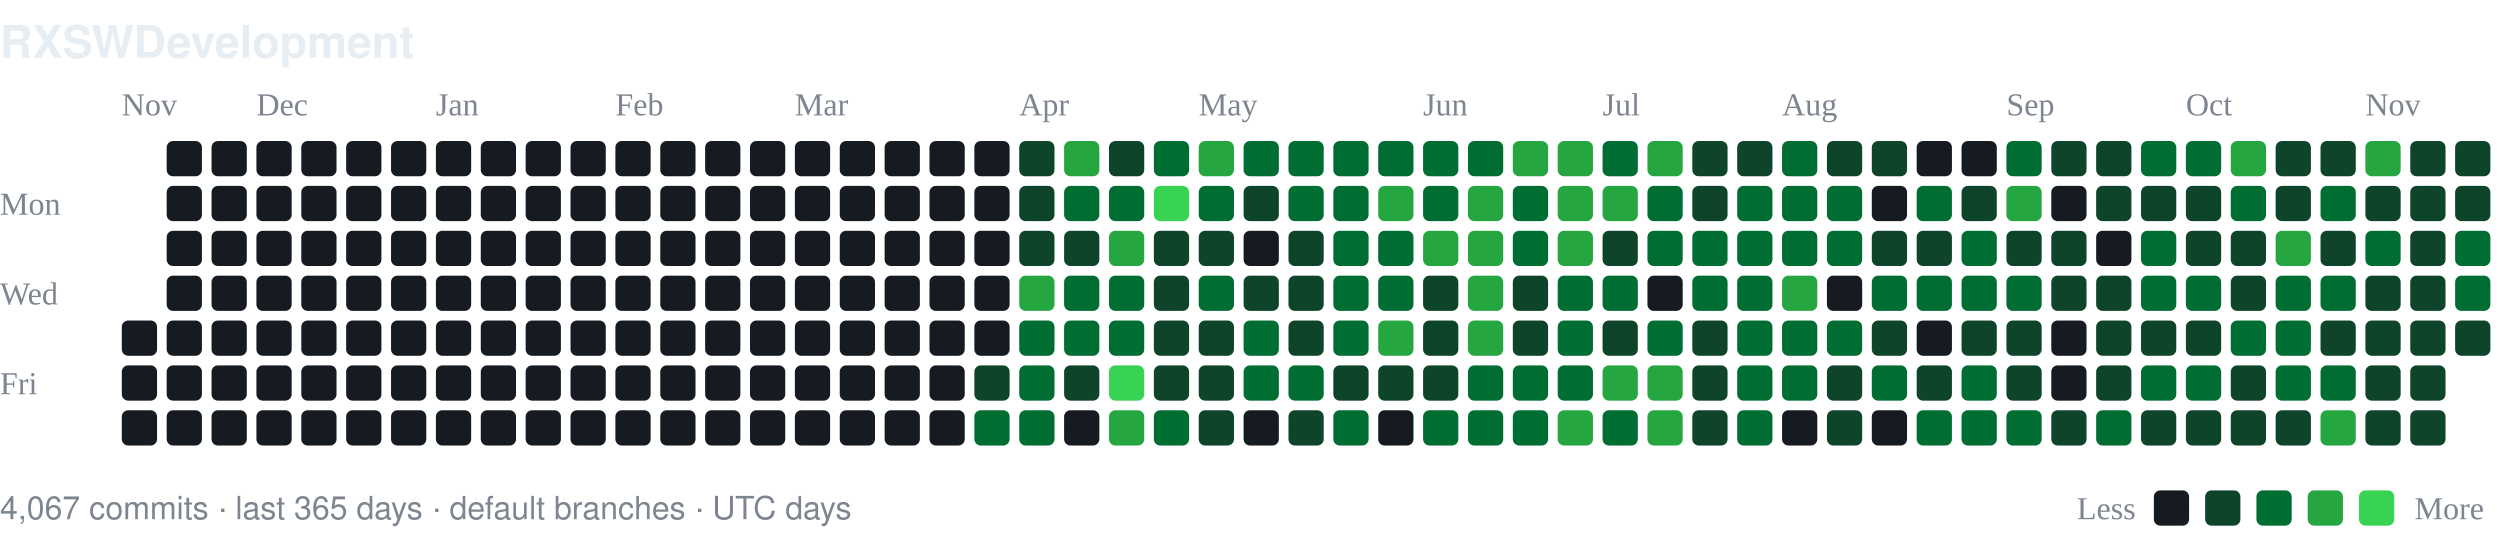
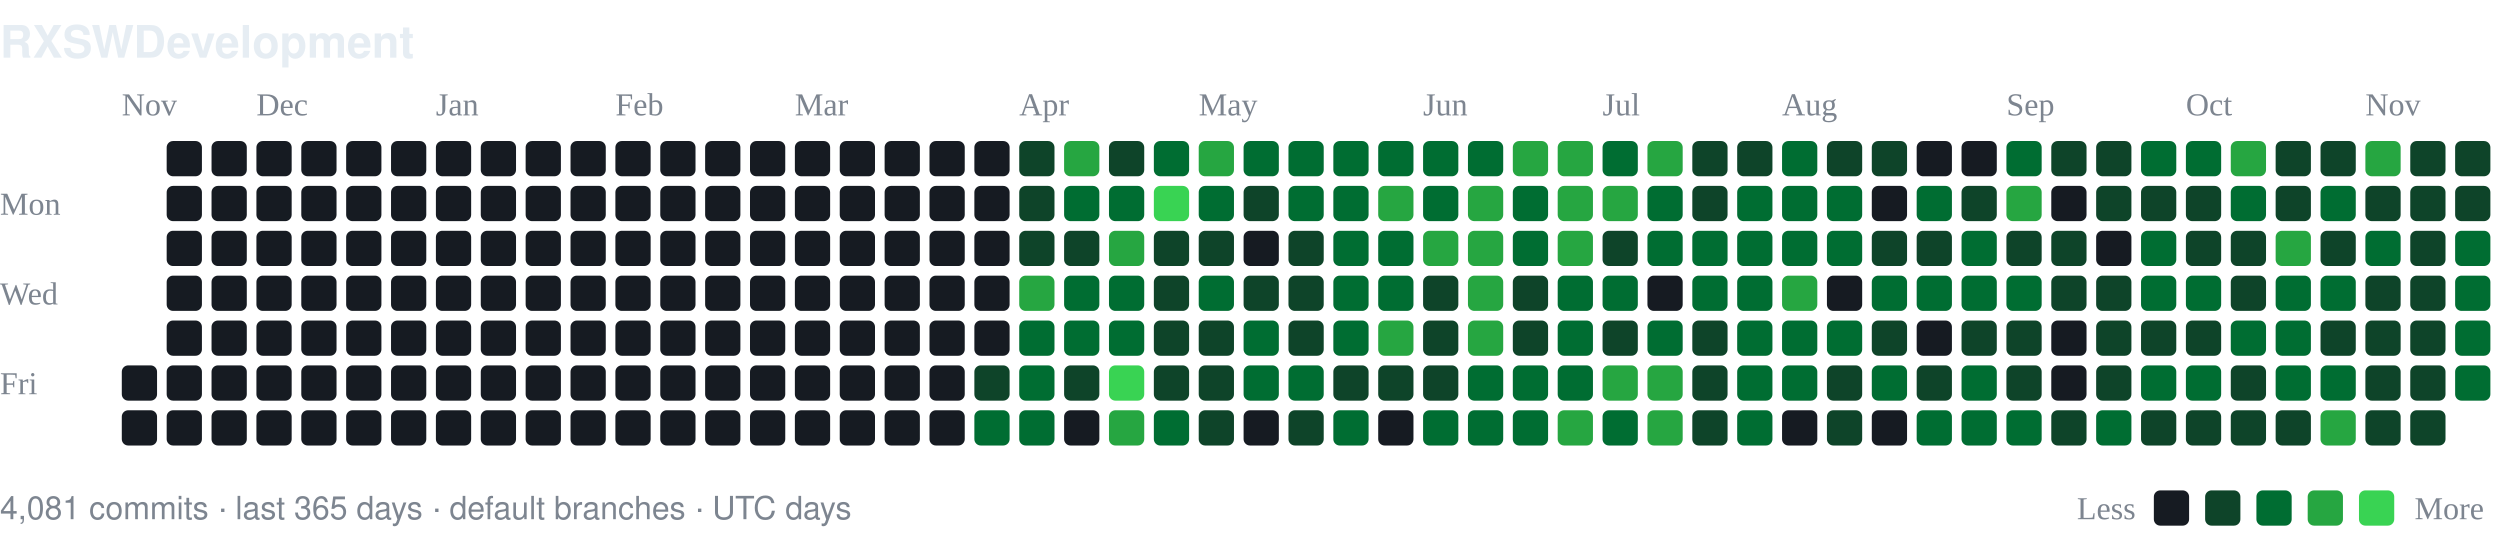
<svg xmlns="http://www.w3.org/2000/svg" width="780" height="170" viewBox="0 0 780 170" role="img">
  <text x="0" y="18" font-size="14" font-weight="600" fill="#e6edf3" font-family="ui-sans-serif,-apple-system,Segoe UI,Helvetica,Arial,sans-serif">RXSWDevelopment</text>
  <text x="0" y="67" font-size="10" fill="#7d8590">Mon</text>
  <text x="0" y="95" font-size="10" fill="#7d8590">Wed</text>
  <text x="0" y="123" font-size="10" fill="#7d8590">Fri</text>
  <text x="38" y="36" font-size="10" fill="#7d8590">Nov</text>
-   <rect x="38" y="100" width="11" height="11" rx="2" fill="#161b22" />
  <rect x="38" y="114" width="11" height="11" rx="2" fill="#161b22" />
  <rect x="38" y="128" width="11" height="11" rx="2" fill="#161b22" />
  <rect x="52" y="44" width="11" height="11" rx="2" fill="#161b22" />
  <rect x="52" y="58" width="11" height="11" rx="2" fill="#161b22" />
  <rect x="52" y="72" width="11" height="11" rx="2" fill="#161b22" />
  <rect x="52" y="86" width="11" height="11" rx="2" fill="#161b22" />
  <rect x="52" y="100" width="11" height="11" rx="2" fill="#161b22" />
  <rect x="52" y="114" width="11" height="11" rx="2" fill="#161b22" />
  <rect x="52" y="128" width="11" height="11" rx="2" fill="#161b22" />
  <rect x="66" y="44" width="11" height="11" rx="2" fill="#161b22" />
  <rect x="66" y="58" width="11" height="11" rx="2" fill="#161b22" />
  <rect x="66" y="72" width="11" height="11" rx="2" fill="#161b22" />
  <rect x="66" y="86" width="11" height="11" rx="2" fill="#161b22" />
  <rect x="66" y="100" width="11" height="11" rx="2" fill="#161b22" />
  <rect x="66" y="114" width="11" height="11" rx="2" fill="#161b22" />
  <rect x="66" y="128" width="11" height="11" rx="2" fill="#161b22" />
  <text x="80" y="36" font-size="10" fill="#7d8590">Dec</text>
  <rect x="80" y="44" width="11" height="11" rx="2" fill="#161b22" />
  <rect x="80" y="58" width="11" height="11" rx="2" fill="#161b22" />
  <rect x="80" y="72" width="11" height="11" rx="2" fill="#161b22" />
  <rect x="80" y="86" width="11" height="11" rx="2" fill="#161b22" />
  <rect x="80" y="100" width="11" height="11" rx="2" fill="#161b22" />
  <rect x="80" y="114" width="11" height="11" rx="2" fill="#161b22" />
  <rect x="80" y="128" width="11" height="11" rx="2" fill="#161b22" />
  <rect x="94" y="44" width="11" height="11" rx="2" fill="#161b22" />
  <rect x="94" y="58" width="11" height="11" rx="2" fill="#161b22" />
  <rect x="94" y="72" width="11" height="11" rx="2" fill="#161b22" />
  <rect x="94" y="86" width="11" height="11" rx="2" fill="#161b22" />
  <rect x="94" y="100" width="11" height="11" rx="2" fill="#161b22" />
  <rect x="94" y="114" width="11" height="11" rx="2" fill="#161b22" />
  <rect x="94" y="128" width="11" height="11" rx="2" fill="#161b22" />
  <rect x="108" y="44" width="11" height="11" rx="2" fill="#161b22" />
  <rect x="108" y="58" width="11" height="11" rx="2" fill="#161b22" />
  <rect x="108" y="72" width="11" height="11" rx="2" fill="#161b22" />
  <rect x="108" y="86" width="11" height="11" rx="2" fill="#161b22" />
  <rect x="108" y="100" width="11" height="11" rx="2" fill="#161b22" />
  <rect x="108" y="114" width="11" height="11" rx="2" fill="#161b22" />
  <rect x="108" y="128" width="11" height="11" rx="2" fill="#161b22" />
  <rect x="122" y="44" width="11" height="11" rx="2" fill="#161b22" />
  <rect x="122" y="58" width="11" height="11" rx="2" fill="#161b22" />
  <rect x="122" y="72" width="11" height="11" rx="2" fill="#161b22" />
  <rect x="122" y="86" width="11" height="11" rx="2" fill="#161b22" />
  <rect x="122" y="100" width="11" height="11" rx="2" fill="#161b22" />
  <rect x="122" y="114" width="11" height="11" rx="2" fill="#161b22" />
  <rect x="122" y="128" width="11" height="11" rx="2" fill="#161b22" />
  <text x="136" y="36" font-size="10" fill="#7d8590">Jan</text>
  <rect x="136" y="44" width="11" height="11" rx="2" fill="#161b22" />
  <rect x="136" y="58" width="11" height="11" rx="2" fill="#161b22" />
  <rect x="136" y="72" width="11" height="11" rx="2" fill="#161b22" />
  <rect x="136" y="86" width="11" height="11" rx="2" fill="#161b22" />
  <rect x="136" y="100" width="11" height="11" rx="2" fill="#161b22" />
  <rect x="136" y="114" width="11" height="11" rx="2" fill="#161b22" />
  <rect x="136" y="128" width="11" height="11" rx="2" fill="#161b22" />
  <rect x="150" y="44" width="11" height="11" rx="2" fill="#161b22" />
  <rect x="150" y="58" width="11" height="11" rx="2" fill="#161b22" />
  <rect x="150" y="72" width="11" height="11" rx="2" fill="#161b22" />
  <rect x="150" y="86" width="11" height="11" rx="2" fill="#161b22" />
  <rect x="150" y="100" width="11" height="11" rx="2" fill="#161b22" />
  <rect x="150" y="114" width="11" height="11" rx="2" fill="#161b22" />
  <rect x="150" y="128" width="11" height="11" rx="2" fill="#161b22" />
  <rect x="164" y="44" width="11" height="11" rx="2" fill="#161b22" />
  <rect x="164" y="58" width="11" height="11" rx="2" fill="#161b22" />
  <rect x="164" y="72" width="11" height="11" rx="2" fill="#161b22" />
  <rect x="164" y="86" width="11" height="11" rx="2" fill="#161b22" />
  <rect x="164" y="100" width="11" height="11" rx="2" fill="#161b22" />
  <rect x="164" y="114" width="11" height="11" rx="2" fill="#161b22" />
  <rect x="164" y="128" width="11" height="11" rx="2" fill="#161b22" />
  <rect x="178" y="44" width="11" height="11" rx="2" fill="#161b22" />
  <rect x="178" y="58" width="11" height="11" rx="2" fill="#161b22" />
  <rect x="178" y="72" width="11" height="11" rx="2" fill="#161b22" />
  <rect x="178" y="86" width="11" height="11" rx="2" fill="#161b22" />
  <rect x="178" y="100" width="11" height="11" rx="2" fill="#161b22" />
  <rect x="178" y="114" width="11" height="11" rx="2" fill="#161b22" />
  <rect x="178" y="128" width="11" height="11" rx="2" fill="#161b22" />
  <text x="192" y="36" font-size="10" fill="#7d8590">Feb</text>
  <rect x="192" y="44" width="11" height="11" rx="2" fill="#161b22" />
  <rect x="192" y="58" width="11" height="11" rx="2" fill="#161b22" />
  <rect x="192" y="72" width="11" height="11" rx="2" fill="#161b22" />
  <rect x="192" y="86" width="11" height="11" rx="2" fill="#161b22" />
  <rect x="192" y="100" width="11" height="11" rx="2" fill="#161b22" />
  <rect x="192" y="114" width="11" height="11" rx="2" fill="#161b22" />
  <rect x="192" y="128" width="11" height="11" rx="2" fill="#161b22" />
  <rect x="206" y="44" width="11" height="11" rx="2" fill="#161b22" />
  <rect x="206" y="58" width="11" height="11" rx="2" fill="#161b22" />
  <rect x="206" y="72" width="11" height="11" rx="2" fill="#161b22" />
  <rect x="206" y="86" width="11" height="11" rx="2" fill="#161b22" />
  <rect x="206" y="100" width="11" height="11" rx="2" fill="#161b22" />
  <rect x="206" y="114" width="11" height="11" rx="2" fill="#161b22" />
  <rect x="206" y="128" width="11" height="11" rx="2" fill="#161b22" />
  <rect x="220" y="44" width="11" height="11" rx="2" fill="#161b22" />
  <rect x="220" y="58" width="11" height="11" rx="2" fill="#161b22" />
  <rect x="220" y="72" width="11" height="11" rx="2" fill="#161b22" />
  <rect x="220" y="86" width="11" height="11" rx="2" fill="#161b22" />
  <rect x="220" y="100" width="11" height="11" rx="2" fill="#161b22" />
  <rect x="220" y="114" width="11" height="11" rx="2" fill="#161b22" />
  <rect x="220" y="128" width="11" height="11" rx="2" fill="#161b22" />
  <rect x="234" y="44" width="11" height="11" rx="2" fill="#161b22" />
  <rect x="234" y="58" width="11" height="11" rx="2" fill="#161b22" />
  <rect x="234" y="72" width="11" height="11" rx="2" fill="#161b22" />
  <rect x="234" y="86" width="11" height="11" rx="2" fill="#161b22" />
  <rect x="234" y="100" width="11" height="11" rx="2" fill="#161b22" />
  <rect x="234" y="114" width="11" height="11" rx="2" fill="#161b22" />
  <rect x="234" y="128" width="11" height="11" rx="2" fill="#161b22" />
  <text x="248" y="36" font-size="10" fill="#7d8590">Mar</text>
  <rect x="248" y="44" width="11" height="11" rx="2" fill="#161b22" />
  <rect x="248" y="58" width="11" height="11" rx="2" fill="#161b22" />
  <rect x="248" y="72" width="11" height="11" rx="2" fill="#161b22" />
  <rect x="248" y="86" width="11" height="11" rx="2" fill="#161b22" />
  <rect x="248" y="100" width="11" height="11" rx="2" fill="#161b22" />
  <rect x="248" y="114" width="11" height="11" rx="2" fill="#161b22" />
  <rect x="248" y="128" width="11" height="11" rx="2" fill="#161b22" />
  <rect x="262" y="44" width="11" height="11" rx="2" fill="#161b22" />
  <rect x="262" y="58" width="11" height="11" rx="2" fill="#161b22" />
  <rect x="262" y="72" width="11" height="11" rx="2" fill="#161b22" />
  <rect x="262" y="86" width="11" height="11" rx="2" fill="#161b22" />
  <rect x="262" y="100" width="11" height="11" rx="2" fill="#161b22" />
  <rect x="262" y="114" width="11" height="11" rx="2" fill="#161b22" />
  <rect x="262" y="128" width="11" height="11" rx="2" fill="#161b22" />
  <rect x="276" y="44" width="11" height="11" rx="2" fill="#161b22" />
  <rect x="276" y="58" width="11" height="11" rx="2" fill="#161b22" />
  <rect x="276" y="72" width="11" height="11" rx="2" fill="#161b22" />
  <rect x="276" y="86" width="11" height="11" rx="2" fill="#161b22" />
  <rect x="276" y="100" width="11" height="11" rx="2" fill="#161b22" />
  <rect x="276" y="114" width="11" height="11" rx="2" fill="#161b22" />
  <rect x="276" y="128" width="11" height="11" rx="2" fill="#161b22" />
  <rect x="290" y="44" width="11" height="11" rx="2" fill="#161b22" />
  <rect x="290" y="58" width="11" height="11" rx="2" fill="#161b22" />
  <rect x="290" y="72" width="11" height="11" rx="2" fill="#161b22" />
  <rect x="290" y="86" width="11" height="11" rx="2" fill="#161b22" />
  <rect x="290" y="100" width="11" height="11" rx="2" fill="#161b22" />
  <rect x="290" y="114" width="11" height="11" rx="2" fill="#161b22" />
  <rect x="290" y="128" width="11" height="11" rx="2" fill="#161b22" />
  <rect x="304" y="44" width="11" height="11" rx="2" fill="#161b22" />
  <rect x="304" y="58" width="11" height="11" rx="2" fill="#161b22" />
  <rect x="304" y="72" width="11" height="11" rx="2" fill="#161b22" />
  <rect x="304" y="86" width="11" height="11" rx="2" fill="#161b22" />
  <rect x="304" y="100" width="11" height="11" rx="2" fill="#161b22" />
  <rect x="304" y="114" width="11" height="11" rx="2" fill="#0e4429" />
  <rect x="304" y="128" width="11" height="11" rx="2" fill="#006d32" />
  <text x="318" y="36" font-size="10" fill="#7d8590">Apr</text>
  <rect x="318" y="44" width="11" height="11" rx="2" fill="#0e4429" />
  <rect x="318" y="58" width="11" height="11" rx="2" fill="#0e4429" />
  <rect x="318" y="72" width="11" height="11" rx="2" fill="#0e4429" />
  <rect x="318" y="86" width="11" height="11" rx="2" fill="#26a641" />
  <rect x="318" y="100" width="11" height="11" rx="2" fill="#006d32" />
  <rect x="318" y="114" width="11" height="11" rx="2" fill="#006d32" />
  <rect x="318" y="128" width="11" height="11" rx="2" fill="#006d32" />
  <rect x="332" y="44" width="11" height="11" rx="2" fill="#26a641" />
  <rect x="332" y="58" width="11" height="11" rx="2" fill="#006d32" />
  <rect x="332" y="72" width="11" height="11" rx="2" fill="#0e4429" />
  <rect x="332" y="86" width="11" height="11" rx="2" fill="#006d32" />
  <rect x="332" y="100" width="11" height="11" rx="2" fill="#006d32" />
  <rect x="332" y="114" width="11" height="11" rx="2" fill="#0e4429" />
  <rect x="332" y="128" width="11" height="11" rx="2" fill="#161b22" />
  <rect x="346" y="44" width="11" height="11" rx="2" fill="#0e4429" />
  <rect x="346" y="58" width="11" height="11" rx="2" fill="#006d32" />
  <rect x="346" y="72" width="11" height="11" rx="2" fill="#26a641" />
  <rect x="346" y="86" width="11" height="11" rx="2" fill="#006d32" />
  <rect x="346" y="100" width="11" height="11" rx="2" fill="#006d32" />
  <rect x="346" y="114" width="11" height="11" rx="2" fill="#39d353" />
  <rect x="346" y="128" width="11" height="11" rx="2" fill="#26a641" />
  <rect x="360" y="44" width="11" height="11" rx="2" fill="#006d32" />
  <rect x="360" y="58" width="11" height="11" rx="2" fill="#39d353" />
  <rect x="360" y="72" width="11" height="11" rx="2" fill="#0e4429" />
  <rect x="360" y="86" width="11" height="11" rx="2" fill="#0e4429" />
  <rect x="360" y="100" width="11" height="11" rx="2" fill="#0e4429" />
  <rect x="360" y="114" width="11" height="11" rx="2" fill="#0e4429" />
  <rect x="360" y="128" width="11" height="11" rx="2" fill="#006d32" />
  <text x="374" y="36" font-size="10" fill="#7d8590">May</text>
  <rect x="374" y="44" width="11" height="11" rx="2" fill="#26a641" />
  <rect x="374" y="58" width="11" height="11" rx="2" fill="#006d32" />
  <rect x="374" y="72" width="11" height="11" rx="2" fill="#0e4429" />
  <rect x="374" y="86" width="11" height="11" rx="2" fill="#006d32" />
  <rect x="374" y="100" width="11" height="11" rx="2" fill="#0e4429" />
  <rect x="374" y="114" width="11" height="11" rx="2" fill="#0e4429" />
  <rect x="374" y="128" width="11" height="11" rx="2" fill="#0e4429" />
  <rect x="388" y="44" width="11" height="11" rx="2" fill="#006d32" />
  <rect x="388" y="58" width="11" height="11" rx="2" fill="#0e4429" />
  <rect x="388" y="72" width="11" height="11" rx="2" fill="#161b22" />
  <rect x="388" y="86" width="11" height="11" rx="2" fill="#0e4429" />
  <rect x="388" y="100" width="11" height="11" rx="2" fill="#006d32" />
  <rect x="388" y="114" width="11" height="11" rx="2" fill="#006d32" />
  <rect x="388" y="128" width="11" height="11" rx="2" fill="#161b22" />
  <rect x="402" y="44" width="11" height="11" rx="2" fill="#006d32" />
  <rect x="402" y="58" width="11" height="11" rx="2" fill="#006d32" />
  <rect x="402" y="72" width="11" height="11" rx="2" fill="#0e4429" />
  <rect x="402" y="86" width="11" height="11" rx="2" fill="#0e4429" />
  <rect x="402" y="100" width="11" height="11" rx="2" fill="#0e4429" />
  <rect x="402" y="114" width="11" height="11" rx="2" fill="#006d32" />
  <rect x="402" y="128" width="11" height="11" rx="2" fill="#0e4429" />
  <rect x="416" y="44" width="11" height="11" rx="2" fill="#006d32" />
  <rect x="416" y="58" width="11" height="11" rx="2" fill="#006d32" />
  <rect x="416" y="72" width="11" height="11" rx="2" fill="#006d32" />
  <rect x="416" y="86" width="11" height="11" rx="2" fill="#006d32" />
  <rect x="416" y="100" width="11" height="11" rx="2" fill="#006d32" />
  <rect x="416" y="114" width="11" height="11" rx="2" fill="#0e4429" />
  <rect x="416" y="128" width="11" height="11" rx="2" fill="#006d32" />
  <rect x="430" y="44" width="11" height="11" rx="2" fill="#006d32" />
  <rect x="430" y="58" width="11" height="11" rx="2" fill="#26a641" />
  <rect x="430" y="72" width="11" height="11" rx="2" fill="#006d32" />
  <rect x="430" y="86" width="11" height="11" rx="2" fill="#006d32" />
  <rect x="430" y="100" width="11" height="11" rx="2" fill="#26a641" />
  <rect x="430" y="114" width="11" height="11" rx="2" fill="#0e4429" />
  <rect x="430" y="128" width="11" height="11" rx="2" fill="#161b22" />
  <text x="444" y="36" font-size="10" fill="#7d8590">Jun</text>
  <rect x="444" y="44" width="11" height="11" rx="2" fill="#006d32" />
  <rect x="444" y="58" width="11" height="11" rx="2" fill="#006d32" />
  <rect x="444" y="72" width="11" height="11" rx="2" fill="#26a641" />
  <rect x="444" y="86" width="11" height="11" rx="2" fill="#0e4429" />
  <rect x="444" y="100" width="11" height="11" rx="2" fill="#0e4429" />
  <rect x="444" y="114" width="11" height="11" rx="2" fill="#0e4429" />
  <rect x="444" y="128" width="11" height="11" rx="2" fill="#006d32" />
  <rect x="458" y="44" width="11" height="11" rx="2" fill="#006d32" />
  <rect x="458" y="58" width="11" height="11" rx="2" fill="#26a641" />
  <rect x="458" y="72" width="11" height="11" rx="2" fill="#26a641" />
  <rect x="458" y="86" width="11" height="11" rx="2" fill="#26a641" />
  <rect x="458" y="100" width="11" height="11" rx="2" fill="#26a641" />
  <rect x="458" y="114" width="11" height="11" rx="2" fill="#006d32" />
  <rect x="458" y="128" width="11" height="11" rx="2" fill="#006d32" />
  <rect x="472" y="44" width="11" height="11" rx="2" fill="#26a641" />
  <rect x="472" y="58" width="11" height="11" rx="2" fill="#006d32" />
  <rect x="472" y="72" width="11" height="11" rx="2" fill="#006d32" />
  <rect x="472" y="86" width="11" height="11" rx="2" fill="#0e4429" />
  <rect x="472" y="100" width="11" height="11" rx="2" fill="#0e4429" />
  <rect x="472" y="114" width="11" height="11" rx="2" fill="#006d32" />
  <rect x="472" y="128" width="11" height="11" rx="2" fill="#006d32" />
  <rect x="486" y="44" width="11" height="11" rx="2" fill="#26a641" />
  <rect x="486" y="58" width="11" height="11" rx="2" fill="#26a641" />
  <rect x="486" y="72" width="11" height="11" rx="2" fill="#26a641" />
  <rect x="486" y="86" width="11" height="11" rx="2" fill="#006d32" />
  <rect x="486" y="100" width="11" height="11" rx="2" fill="#006d32" />
  <rect x="486" y="114" width="11" height="11" rx="2" fill="#006d32" />
  <rect x="486" y="128" width="11" height="11" rx="2" fill="#26a641" />
  <text x="500" y="36" font-size="10" fill="#7d8590">Jul</text>
  <rect x="500" y="44" width="11" height="11" rx="2" fill="#006d32" />
  <rect x="500" y="58" width="11" height="11" rx="2" fill="#26a641" />
  <rect x="500" y="72" width="11" height="11" rx="2" fill="#0e4429" />
  <rect x="500" y="86" width="11" height="11" rx="2" fill="#006d32" />
  <rect x="500" y="100" width="11" height="11" rx="2" fill="#0e4429" />
  <rect x="500" y="114" width="11" height="11" rx="2" fill="#26a641" />
  <rect x="500" y="128" width="11" height="11" rx="2" fill="#006d32" />
  <rect x="514" y="44" width="11" height="11" rx="2" fill="#26a641" />
  <rect x="514" y="58" width="11" height="11" rx="2" fill="#006d32" />
  <rect x="514" y="72" width="11" height="11" rx="2" fill="#006d32" />
  <rect x="514" y="86" width="11" height="11" rx="2" fill="#161b22" />
  <rect x="514" y="100" width="11" height="11" rx="2" fill="#006d32" />
  <rect x="514" y="114" width="11" height="11" rx="2" fill="#26a641" />
  <rect x="514" y="128" width="11" height="11" rx="2" fill="#26a641" />
  <rect x="528" y="44" width="11" height="11" rx="2" fill="#0e4429" />
  <rect x="528" y="58" width="11" height="11" rx="2" fill="#0e4429" />
  <rect x="528" y="72" width="11" height="11" rx="2" fill="#006d32" />
  <rect x="528" y="86" width="11" height="11" rx="2" fill="#006d32" />
  <rect x="528" y="100" width="11" height="11" rx="2" fill="#0e4429" />
  <rect x="528" y="114" width="11" height="11" rx="2" fill="#0e4429" />
  <rect x="528" y="128" width="11" height="11" rx="2" fill="#0e4429" />
  <rect x="542" y="44" width="11" height="11" rx="2" fill="#0e4429" />
  <rect x="542" y="58" width="11" height="11" rx="2" fill="#006d32" />
  <rect x="542" y="72" width="11" height="11" rx="2" fill="#006d32" />
  <rect x="542" y="86" width="11" height="11" rx="2" fill="#006d32" />
  <rect x="542" y="100" width="11" height="11" rx="2" fill="#006d32" />
  <rect x="542" y="114" width="11" height="11" rx="2" fill="#006d32" />
  <rect x="542" y="128" width="11" height="11" rx="2" fill="#006d32" />
  <text x="556" y="36" font-size="10" fill="#7d8590">Aug</text>
  <rect x="556" y="44" width="11" height="11" rx="2" fill="#006d32" />
  <rect x="556" y="58" width="11" height="11" rx="2" fill="#006d32" />
  <rect x="556" y="72" width="11" height="11" rx="2" fill="#006d32" />
  <rect x="556" y="86" width="11" height="11" rx="2" fill="#26a641" />
  <rect x="556" y="100" width="11" height="11" rx="2" fill="#006d32" />
  <rect x="556" y="114" width="11" height="11" rx="2" fill="#006d32" />
  <rect x="556" y="128" width="11" height="11" rx="2" fill="#161b22" />
  <rect x="570" y="44" width="11" height="11" rx="2" fill="#0e4429" />
  <rect x="570" y="58" width="11" height="11" rx="2" fill="#006d32" />
  <rect x="570" y="72" width="11" height="11" rx="2" fill="#006d32" />
  <rect x="570" y="86" width="11" height="11" rx="2" fill="#161b22" />
  <rect x="570" y="100" width="11" height="11" rx="2" fill="#006d32" />
  <rect x="570" y="114" width="11" height="11" rx="2" fill="#0e4429" />
  <rect x="570" y="128" width="11" height="11" rx="2" fill="#0e4429" />
  <rect x="584" y="44" width="11" height="11" rx="2" fill="#0e4429" />
  <rect x="584" y="58" width="11" height="11" rx="2" fill="#161b22" />
  <rect x="584" y="72" width="11" height="11" rx="2" fill="#0e4429" />
  <rect x="584" y="86" width="11" height="11" rx="2" fill="#006d32" />
  <rect x="584" y="100" width="11" height="11" rx="2" fill="#0e4429" />
  <rect x="584" y="114" width="11" height="11" rx="2" fill="#006d32" />
  <rect x="584" y="128" width="11" height="11" rx="2" fill="#161b22" />
  <rect x="598" y="44" width="11" height="11" rx="2" fill="#161b22" />
  <rect x="598" y="58" width="11" height="11" rx="2" fill="#006d32" />
  <rect x="598" y="72" width="11" height="11" rx="2" fill="#0e4429" />
  <rect x="598" y="86" width="11" height="11" rx="2" fill="#006d32" />
  <rect x="598" y="100" width="11" height="11" rx="2" fill="#161b22" />
  <rect x="598" y="114" width="11" height="11" rx="2" fill="#0e4429" />
  <rect x="598" y="128" width="11" height="11" rx="2" fill="#006d32" />
  <rect x="612" y="44" width="11" height="11" rx="2" fill="#161b22" />
  <rect x="612" y="58" width="11" height="11" rx="2" fill="#0e4429" />
  <rect x="612" y="72" width="11" height="11" rx="2" fill="#006d32" />
  <rect x="612" y="86" width="11" height="11" rx="2" fill="#006d32" />
  <rect x="612" y="100" width="11" height="11" rx="2" fill="#0e4429" />
  <rect x="612" y="114" width="11" height="11" rx="2" fill="#006d32" />
  <rect x="612" y="128" width="11" height="11" rx="2" fill="#006d32" />
  <text x="626" y="36" font-size="10" fill="#7d8590">Sep</text>
  <rect x="626" y="44" width="11" height="11" rx="2" fill="#006d32" />
  <rect x="626" y="58" width="11" height="11" rx="2" fill="#26a641" />
  <rect x="626" y="72" width="11" height="11" rx="2" fill="#0e4429" />
  <rect x="626" y="86" width="11" height="11" rx="2" fill="#006d32" />
  <rect x="626" y="100" width="11" height="11" rx="2" fill="#0e4429" />
  <rect x="626" y="114" width="11" height="11" rx="2" fill="#0e4429" />
  <rect x="626" y="128" width="11" height="11" rx="2" fill="#006d32" />
  <rect x="640" y="44" width="11" height="11" rx="2" fill="#0e4429" />
  <rect x="640" y="58" width="11" height="11" rx="2" fill="#161b22" />
  <rect x="640" y="72" width="11" height="11" rx="2" fill="#0e4429" />
  <rect x="640" y="86" width="11" height="11" rx="2" fill="#0e4429" />
  <rect x="640" y="100" width="11" height="11" rx="2" fill="#161b22" />
  <rect x="640" y="114" width="11" height="11" rx="2" fill="#161b22" />
  <rect x="640" y="128" width="11" height="11" rx="2" fill="#0e4429" />
  <rect x="654" y="44" width="11" height="11" rx="2" fill="#0e4429" />
  <rect x="654" y="58" width="11" height="11" rx="2" fill="#0e4429" />
  <rect x="654" y="72" width="11" height="11" rx="2" fill="#161b22" />
  <rect x="654" y="86" width="11" height="11" rx="2" fill="#0e4429" />
  <rect x="654" y="100" width="11" height="11" rx="2" fill="#0e4429" />
  <rect x="654" y="114" width="11" height="11" rx="2" fill="#0e4429" />
  <rect x="654" y="128" width="11" height="11" rx="2" fill="#006d32" />
  <rect x="668" y="44" width="11" height="11" rx="2" fill="#006d32" />
  <rect x="668" y="58" width="11" height="11" rx="2" fill="#0e4429" />
  <rect x="668" y="72" width="11" height="11" rx="2" fill="#006d32" />
  <rect x="668" y="86" width="11" height="11" rx="2" fill="#006d32" />
  <rect x="668" y="100" width="11" height="11" rx="2" fill="#0e4429" />
  <rect x="668" y="114" width="11" height="11" rx="2" fill="#006d32" />
  <rect x="668" y="128" width="11" height="11" rx="2" fill="#0e4429" />
  <text x="682" y="36" font-size="10" fill="#7d8590">Oct</text>
  <rect x="682" y="44" width="11" height="11" rx="2" fill="#006d32" />
  <rect x="682" y="58" width="11" height="11" rx="2" fill="#0e4429" />
  <rect x="682" y="72" width="11" height="11" rx="2" fill="#0e4429" />
  <rect x="682" y="86" width="11" height="11" rx="2" fill="#006d32" />
  <rect x="682" y="100" width="11" height="11" rx="2" fill="#0e4429" />
  <rect x="682" y="114" width="11" height="11" rx="2" fill="#006d32" />
  <rect x="682" y="128" width="11" height="11" rx="2" fill="#0e4429" />
  <rect x="696" y="44" width="11" height="11" rx="2" fill="#26a641" />
  <rect x="696" y="58" width="11" height="11" rx="2" fill="#006d32" />
  <rect x="696" y="72" width="11" height="11" rx="2" fill="#0e4429" />
  <rect x="696" y="86" width="11" height="11" rx="2" fill="#0e4429" />
  <rect x="696" y="100" width="11" height="11" rx="2" fill="#006d32" />
  <rect x="696" y="114" width="11" height="11" rx="2" fill="#0e4429" />
  <rect x="696" y="128" width="11" height="11" rx="2" fill="#0e4429" />
  <rect x="710" y="44" width="11" height="11" rx="2" fill="#0e4429" />
  <rect x="710" y="58" width="11" height="11" rx="2" fill="#0e4429" />
  <rect x="710" y="72" width="11" height="11" rx="2" fill="#26a641" />
  <rect x="710" y="86" width="11" height="11" rx="2" fill="#006d32" />
  <rect x="710" y="100" width="11" height="11" rx="2" fill="#006d32" />
  <rect x="710" y="114" width="11" height="11" rx="2" fill="#006d32" />
  <rect x="710" y="128" width="11" height="11" rx="2" fill="#0e4429" />
  <rect x="724" y="44" width="11" height="11" rx="2" fill="#0e4429" />
  <rect x="724" y="58" width="11" height="11" rx="2" fill="#006d32" />
  <rect x="724" y="72" width="11" height="11" rx="2" fill="#0e4429" />
  <rect x="724" y="86" width="11" height="11" rx="2" fill="#006d32" />
  <rect x="724" y="100" width="11" height="11" rx="2" fill="#0e4429" />
  <rect x="724" y="114" width="11" height="11" rx="2" fill="#006d32" />
  <rect x="724" y="128" width="11" height="11" rx="2" fill="#26a641" />
  <text x="738" y="36" font-size="10" fill="#7d8590">Nov</text>
  <rect x="738" y="44" width="11" height="11" rx="2" fill="#26a641" />
  <rect x="738" y="58" width="11" height="11" rx="2" fill="#0e4429" />
  <rect x="738" y="72" width="11" height="11" rx="2" fill="#006d32" />
  <rect x="738" y="86" width="11" height="11" rx="2" fill="#0e4429" />
  <rect x="738" y="100" width="11" height="11" rx="2" fill="#0e4429" />
  <rect x="738" y="114" width="11" height="11" rx="2" fill="#0e4429" />
  <rect x="738" y="128" width="11" height="11" rx="2" fill="#0e4429" />
  <rect x="752" y="44" width="11" height="11" rx="2" fill="#0e4429" />
  <rect x="752" y="58" width="11" height="11" rx="2" fill="#0e4429" />
  <rect x="752" y="72" width="11" height="11" rx="2" fill="#0e4429" />
  <rect x="752" y="86" width="11" height="11" rx="2" fill="#0e4429" />
  <rect x="752" y="100" width="11" height="11" rx="2" fill="#0e4429" />
  <rect x="752" y="114" width="11" height="11" rx="2" fill="#0e4429" />
  <rect x="752" y="128" width="11" height="11" rx="2" fill="#0e4429" />
  <rect x="766" y="44" width="11" height="11" rx="2" fill="#0e4429" />
  <rect x="766" y="58" width="11" height="11" rx="2" fill="#0e4429" />
  <rect x="766" y="72" width="11" height="11" rx="2" fill="#006d32" />
  <rect x="766" y="86" width="11" height="11" rx="2" fill="#006d32" />
-   <rect x="766" y="100" width="11" height="11" rx="2" fill="#0e4429" />
+   <rect x="766" y="100" width="11" height="11" rx="2" fill="#006d32" />
+   <rect x="766" y="114" width="11" height="11" rx="2" fill="#006d32" />
  <text x="648" y="162" font-size="10" fill="#7d8590">Less</text>
  <rect x="672" y="153" width="11" height="11" rx="2" fill="#161b22" />
  <rect x="688" y="153" width="11" height="11" rx="2" fill="#0e4429" />
  <rect x="704" y="153" width="11" height="11" rx="2" fill="#006d32" />
  <rect x="720" y="153" width="11" height="11" rx="2" fill="#26a641" />
  <rect x="736" y="153" width="11" height="11" rx="2" fill="#39d353" />
  <text x="775" y="162" font-size="10" fill="#7d8590" text-anchor="end">More</text>
-   <text x="0" y="162" font-size="10" fill="#7d8590" font-family="ui-sans-serif,-apple-system,Segoe UI,Helvetica,Arial,sans-serif">4,067 commits · last 365 days · default branches · UTC days</text>
+   <text x="0" y="162" font-size="10" fill="#7d8590" font-family="ui-sans-serif,-apple-system,Segoe UI,Helvetica,Arial,sans-serif">4,081 commits · last 365 days · default branches · UTC days</text>
</svg>
